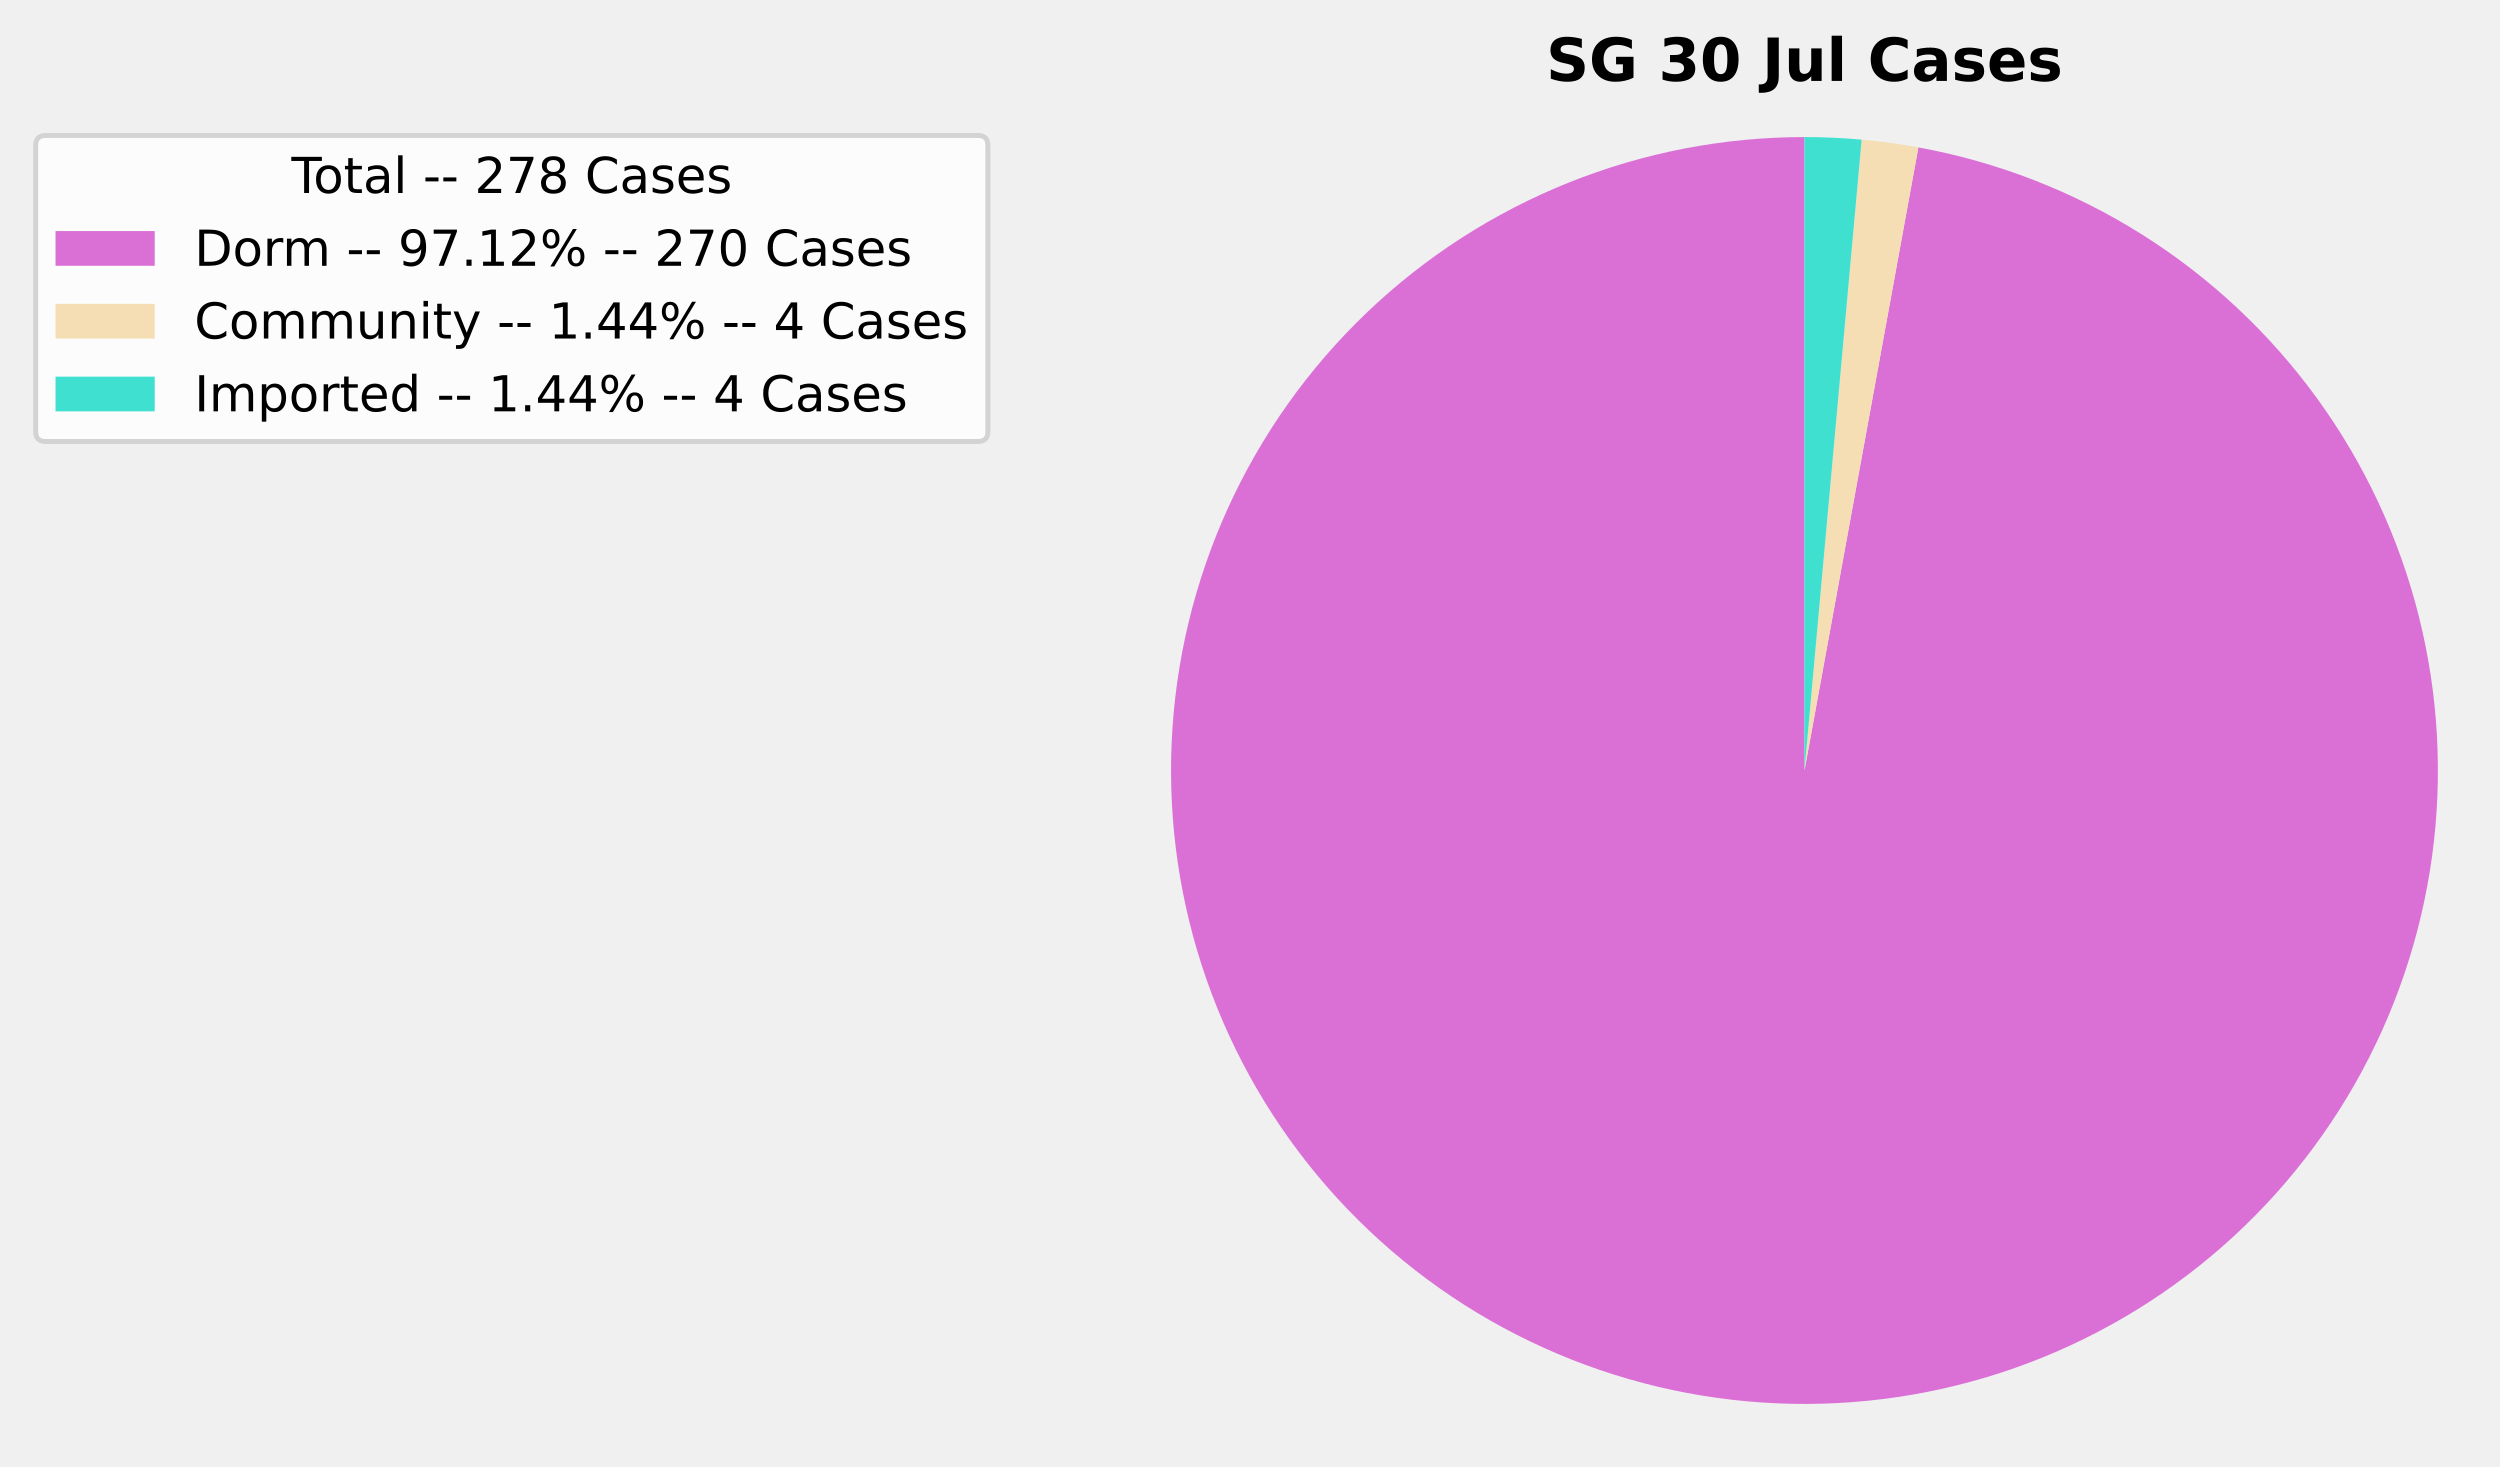
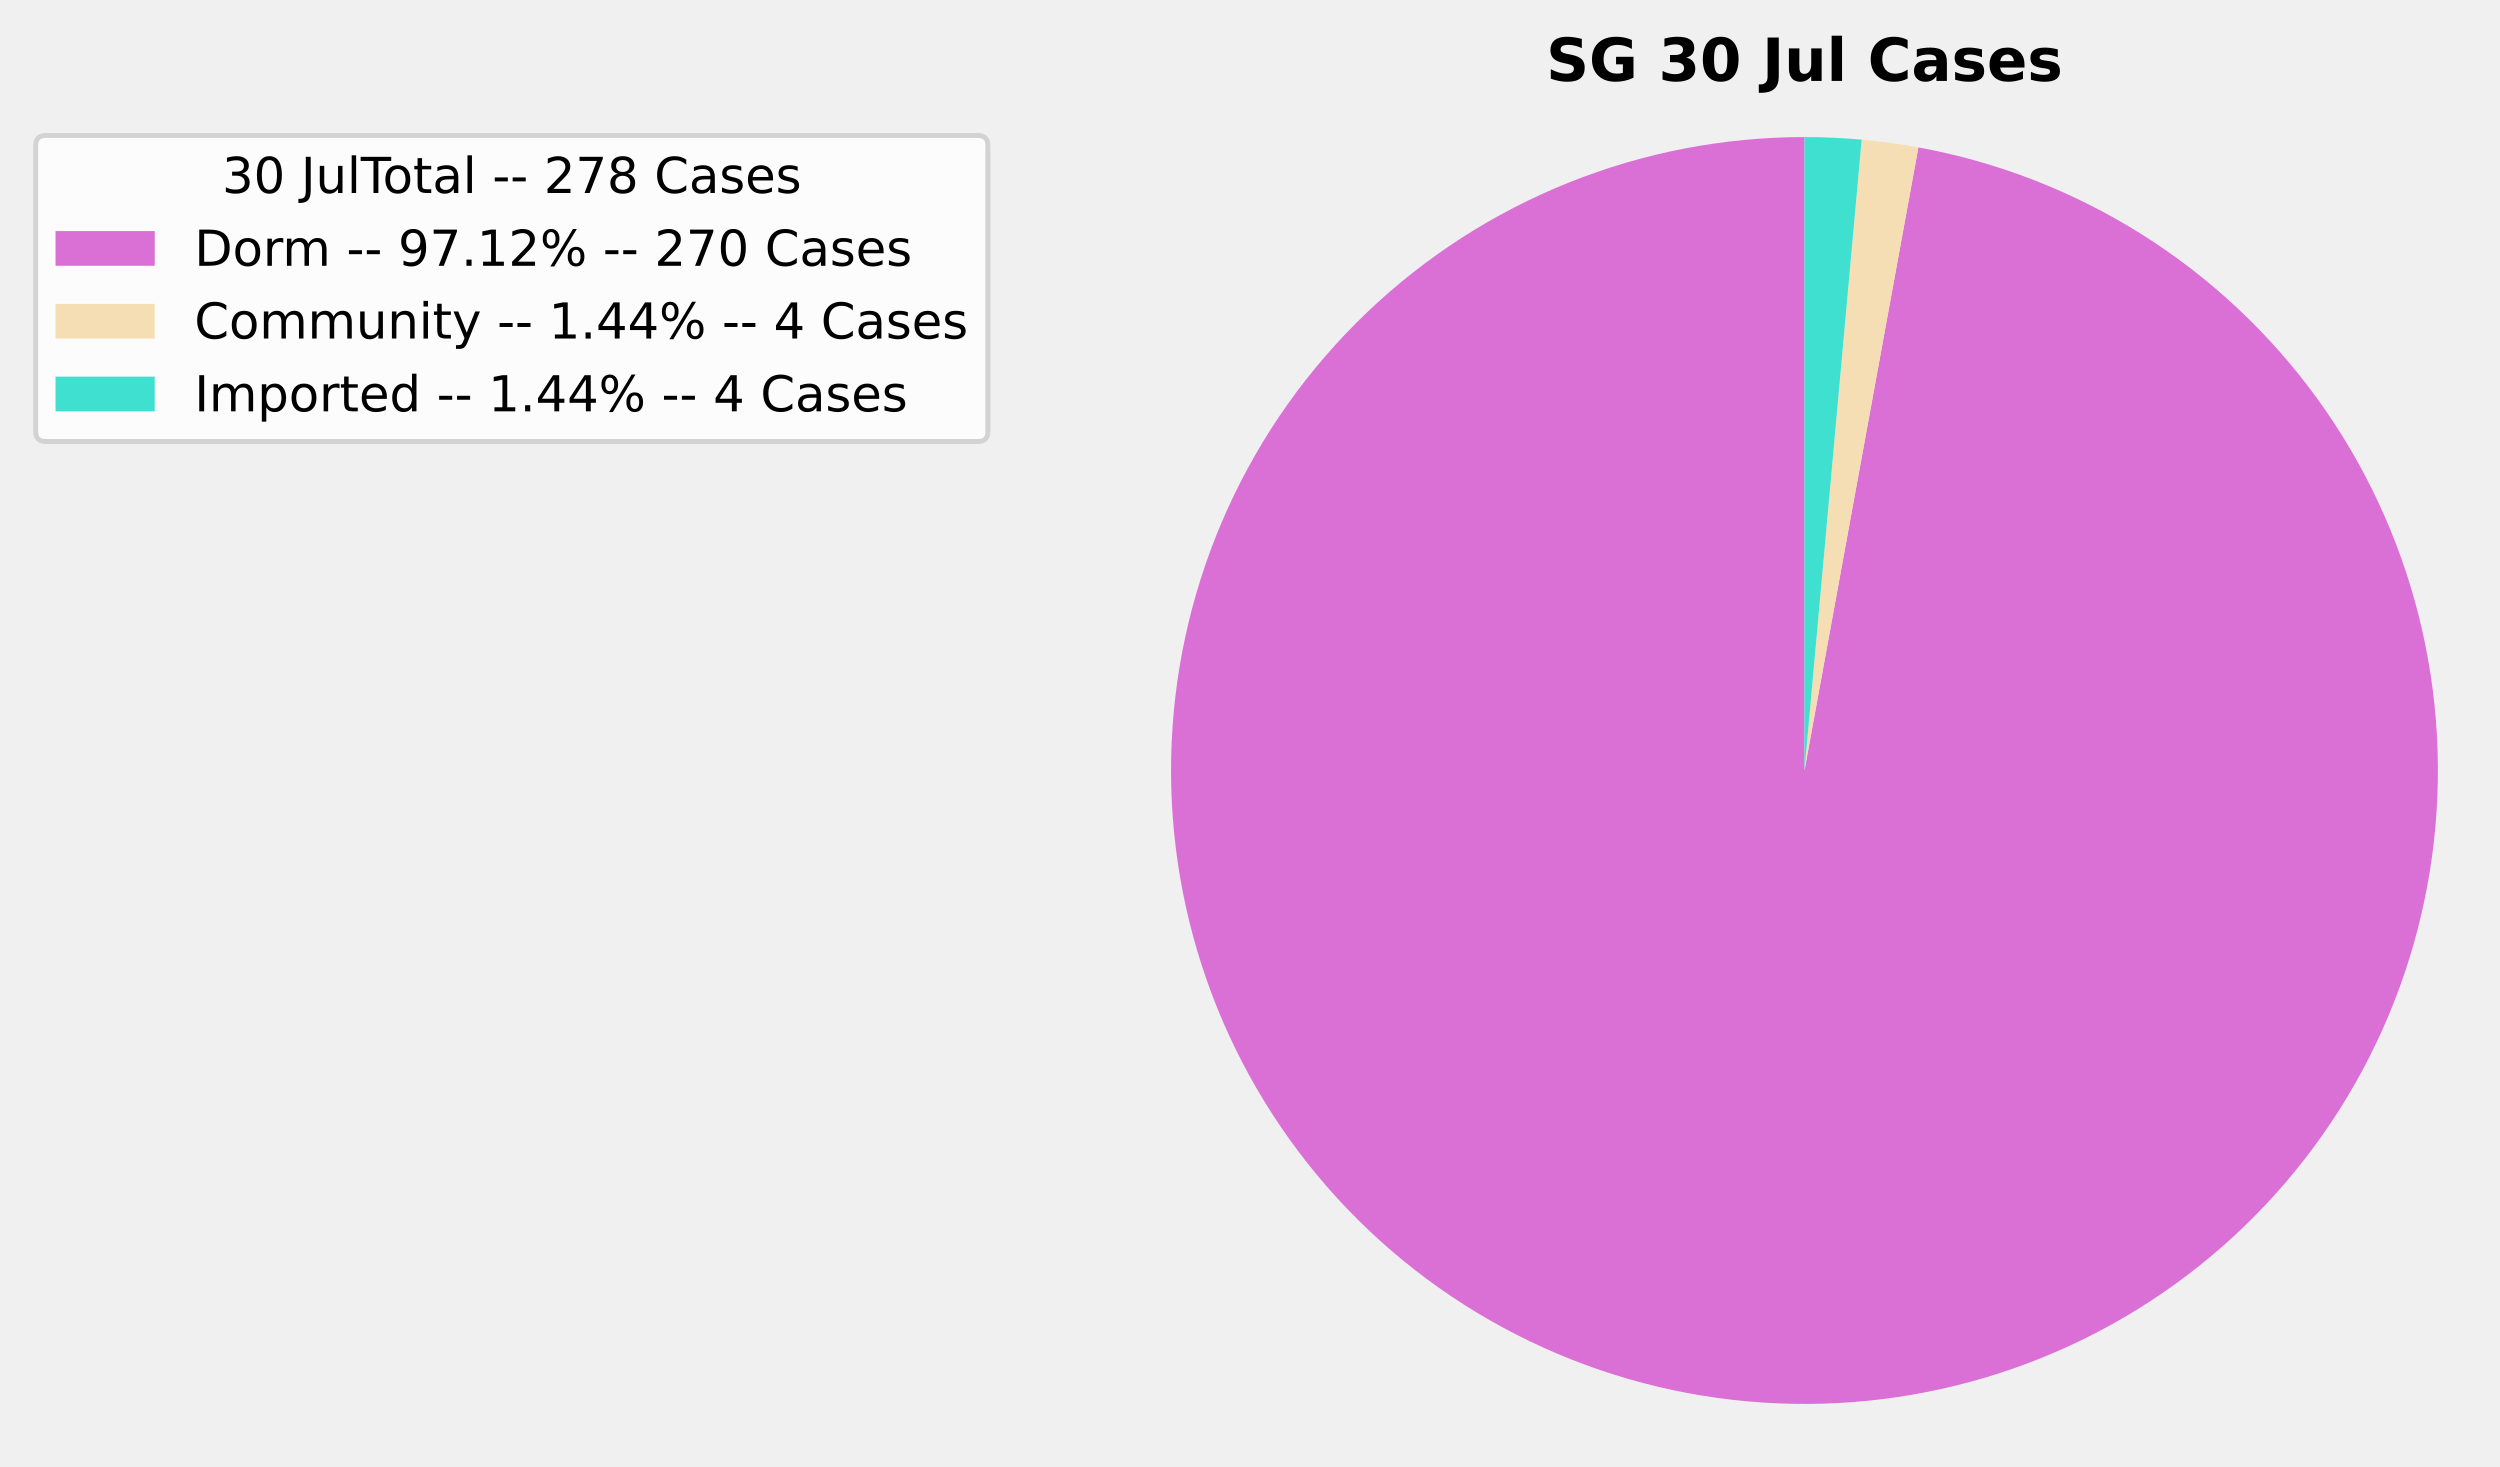
<svg xmlns="http://www.w3.org/2000/svg" xmlns:xlink="http://www.w3.org/1999/xlink" height="295.63pt" version="1.1" viewBox="0 0 504.133 295.63" width="504.133pt">
  <defs>
    <style type="text/css">
*{stroke-linecap:butt;stroke-linejoin:round;}
  </style>
  </defs>
  <g id="figure_1">
    <g id="patch_1">
      <path d="M -0 295.63  L 504.133 295.63  L 504.133 0  L -0 0  z " style="fill:none;" />
    </g>
    <g id="axes_1">
      <g id="patch_2">
        <path d="M 363.877 27.64  C 347.588 27.64 331.449 30.756 316.332 36.819  C 301.214 42.881 287.394 51.78 275.619 63.035  C 263.845 74.289 254.33 87.692 247.591 102.521  C 240.851 117.349 237.009 133.331 236.273 149.602  C 235.537 165.874 237.92 182.137 243.294 197.513  C 248.667 212.89 256.933 227.097 267.643 239.369  C 278.354 251.64 291.314 261.75 305.822 269.153  C 320.331 276.556 336.123 281.116 352.344 282.586  C 368.566 284.057 384.92 282.411 400.524 277.738  C 416.127 273.065 430.694 265.45 443.437 255.305  C 456.179 245.159 466.865 232.67 474.916 218.51  C 482.967 204.351 488.236 188.782 490.438 172.643  C 492.64 156.504 491.735 140.092 487.771 124.294  C 483.808 108.495 476.859 93.599 467.3 80.411  C 457.741 67.223 445.747 55.984 431.966 47.301  C 418.185 38.619 402.869 32.652 386.847 29.723  L 363.877 155.374  L 363.877 27.64  z " style="fill:#da70d6;" />
      </g>
      <g id="patch_3">
        <path d="M 386.847 29.723  C 384.953 29.377 383.052 29.073 381.145 28.813  C 379.238 28.553 377.326 28.336 375.409 28.162  L 363.877 155.374  L 386.847 29.723  z " style="fill:#f5deb3;" />
      </g>
      <g id="patch_4">
        <path d="M 375.409 28.162  C 373.492 27.988 371.571 27.858 369.649 27.771  C 367.726 27.684 365.801 27.64 363.877 27.64  L 363.877 155.374  L 375.409 28.162  z " style="fill:#40e0d0;" />
      </g>
      <g id="matplotlib.axis_1" />
      <g id="matplotlib.axis_2" />
      <g id="text_1">
        <defs>
          <path d="M 59.906 70.609  L 59.906 55.172  Q 53.906 57.859 48.188 59.219  Q 42.484 60.594 37.406 60.594  Q 30.672 60.594 27.438 58.734  Q 24.219 56.891 24.219 52.984  Q 24.219 50.047 26.391 48.406  Q 28.562 46.781 34.281 45.609  L 42.281 44  Q 54.438 41.547 59.562 36.562  Q 64.703 31.594 64.703 22.406  Q 64.703 10.359 57.547 4.469  Q 50.391 -1.422 35.688 -1.422  Q 28.766 -1.422 21.781 -0.094  Q 14.797 1.219 7.812 3.812  L 7.812 19.672  Q 14.797 15.969 21.312 14.078  Q 27.828 12.203 33.891 12.203  Q 40.047 12.203 43.312 14.25  Q 46.578 16.312 46.578 20.125  Q 46.578 23.531 44.359 25.391  Q 42.141 27.25 35.5 28.719  L 28.219 30.328  Q 17.281 32.672 12.219 37.797  Q 7.172 42.922 7.172 51.609  Q 7.172 62.5 14.203 68.359  Q 21.234 74.219 34.422 74.219  Q 40.438 74.219 46.781 73.312  Q 53.125 72.406 59.906 70.609  z " id="DejaVuSans-Bold-83" />
          <path d="M 74.703 5.422  Q 67.672 2 60.109 0.281  Q 52.547 -1.422 44.484 -1.422  Q 26.266 -1.422 15.625 8.766  Q 4.984 18.953 4.984 36.375  Q 4.984 54 15.812 64.109  Q 26.656 74.219 45.516 74.219  Q 52.781 74.219 59.438 72.844  Q 66.109 71.484 72.016 68.797  L 72.016 53.719  Q 65.922 57.172 59.891 58.875  Q 53.859 60.594 47.797 60.594  Q 36.578 60.594 30.5 54.312  Q 24.422 48.047 24.422 36.375  Q 24.422 24.812 30.281 18.5  Q 36.141 12.203 46.922 12.203  Q 49.859 12.203 52.375 12.562  Q 54.891 12.938 56.891 13.719  L 56.891 27.875  L 45.406 27.875  L 45.406 40.484  L 74.703 40.484  z " id="DejaVuSans-Bold-71" />
          <path id="DejaVuSans-Bold-32" />
          <path d="M 46.578 39.312  Q 53.953 37.406 57.781 32.688  Q 61.625 27.984 61.625 20.703  Q 61.625 9.859 53.312 4.219  Q 45.016 -1.422 29.109 -1.422  Q 23.484 -1.422 17.844 -0.516  Q 12.203 0.391 6.688 2.203  L 6.688 16.703  Q 11.969 14.062 17.156 12.719  Q 22.359 11.375 27.391 11.375  Q 34.859 11.375 38.844 13.953  Q 42.828 16.547 42.828 21.391  Q 42.828 26.375 38.75 28.938  Q 34.672 31.5 26.703 31.5  L 19.188 31.5  L 19.188 43.609  L 27.094 43.609  Q 34.188 43.609 37.641 45.828  Q 41.109 48.047 41.109 52.594  Q 41.109 56.781 37.734 59.078  Q 34.375 61.375 28.219 61.375  Q 23.688 61.375 19.047 60.344  Q 14.406 59.328 9.812 57.328  L 9.812 71.094  Q 15.375 72.656 20.844 73.438  Q 26.312 74.219 31.594 74.219  Q 45.797 74.219 52.844 69.547  Q 59.906 64.891 59.906 55.516  Q 59.906 49.125 56.531 45.047  Q 53.172 40.969 46.578 39.312  z " id="DejaVuSans-Bold-51" />
          <path d="M 46 36.531  Q 46 50.203 43.438 55.781  Q 40.875 61.375 34.812 61.375  Q 28.766 61.375 26.172 55.781  Q 23.578 50.203 23.578 36.531  Q 23.578 22.703 26.172 17.031  Q 28.766 11.375 34.812 11.375  Q 40.828 11.375 43.406 17.031  Q 46 22.703 46 36.531  z M 64.797 36.375  Q 64.797 18.266 56.984 8.422  Q 49.172 -1.422 34.812 -1.422  Q 20.406 -1.422 12.594 8.422  Q 4.781 18.266 4.781 36.375  Q 4.781 54.547 12.594 64.375  Q 20.406 74.219 34.812 74.219  Q 49.172 74.219 56.984 64.375  Q 64.797 54.547 64.797 36.375  z " id="DejaVuSans-Bold-48" />
          <path d="M 9.188 72.906  L 27.984 72.906  L 27.984 7.078  Q 27.984 -6.547 20.578 -13.281  Q 13.188 -20.016 -1.812 -20.016  L -5.609 -20.016  L -5.609 -5.812  L -2.688 -5.812  Q 3.172 -5.812 6.172 -2.531  Q 9.188 0.734 9.188 7.078  z " id="DejaVuSans-Bold-74" />
          <path d="M 7.812 21.297  L 7.812 54.688  L 25.391 54.688  L 25.391 49.219  Q 25.391 44.781 25.344 38.062  Q 25.297 31.344 25.297 29.109  Q 25.297 22.516 25.641 19.609  Q 25.984 16.703 26.812 15.375  Q 27.875 13.672 29.609 12.734  Q 31.344 11.812 33.594 11.812  Q 39.062 11.812 42.188 16.016  Q 45.312 20.219 45.312 27.688  L 45.312 54.688  L 62.797 54.688  L 62.797 0  L 45.312 0  L 45.312 7.906  Q 41.359 3.125 36.938 0.844  Q 32.516 -1.422 27.203 -1.422  Q 17.719 -1.422 12.766 4.391  Q 7.812 10.203 7.812 21.297  z " id="DejaVuSans-Bold-117" />
          <path d="M 8.406 75.984  L 25.875 75.984  L 25.875 0  L 8.406 0  z " id="DejaVuSans-Bold-108" />
          <path d="M 67 4  Q 61.812 1.312 56.203 -0.047  Q 50.594 -1.422 44.484 -1.422  Q 26.266 -1.422 15.625 8.766  Q 4.984 18.953 4.984 36.375  Q 4.984 53.859 15.625 64.031  Q 26.266 74.219 44.484 74.219  Q 50.594 74.219 56.203 72.844  Q 61.812 71.484 67 68.797  L 67 53.719  Q 61.766 57.281 56.688 58.938  Q 51.609 60.594 46 60.594  Q 35.938 60.594 30.172 54.141  Q 24.422 47.703 24.422 36.375  Q 24.422 25.094 30.172 18.641  Q 35.938 12.203 46 12.203  Q 51.609 12.203 56.688 13.859  Q 61.766 15.531 67 19.094  z " id="DejaVuSans-Bold-67" />
          <path d="M 32.906 24.609  Q 27.438 24.609 24.672 22.75  Q 21.922 20.906 21.922 17.281  Q 21.922 13.969 24.141 12.078  Q 26.375 10.203 30.328 10.203  Q 35.25 10.203 38.625 13.734  Q 42 17.281 42 22.609  L 42 24.609  z M 59.625 31.203  L 59.625 0  L 42 0  L 42 8.109  Q 38.484 3.125 34.078 0.844  Q 29.688 -1.422 23.391 -1.422  Q 14.891 -1.422 9.594 3.531  Q 4.297 8.5 4.297 16.406  Q 4.297 26.031 10.906 30.516  Q 17.531 35.016 31.688 35.016  L 42 35.016  L 42 36.375  Q 42 40.531 38.719 42.453  Q 35.453 44.391 28.516 44.391  Q 22.906 44.391 18.062 43.266  Q 13.234 42.141 9.078 39.891  L 9.078 53.219  Q 14.703 54.594 20.359 55.297  Q 26.031 56 31.688 56  Q 46.484 56 53.047 50.172  Q 59.625 44.344 59.625 31.203  z " id="DejaVuSans-Bold-97" />
          <path d="M 51.125 52.984  L 51.125 39.703  Q 45.516 42.047 40.281 43.219  Q 35.062 44.391 30.422 44.391  Q 25.438 44.391 23.016 43.141  Q 20.609 41.891 20.609 39.312  Q 20.609 37.203 22.438 36.078  Q 24.266 34.969 29 34.422  L 32.078 33.984  Q 45.516 32.281 50.141 28.375  Q 54.781 24.469 54.781 16.109  Q 54.781 7.375 48.328 2.969  Q 41.891 -1.422 29.109 -1.422  Q 23.688 -1.422 17.891 -0.562  Q 12.109 0.297 6 2  L 6 15.281  Q 11.234 12.75 16.719 11.469  Q 22.219 10.203 27.875 10.203  Q 33.016 10.203 35.594 11.609  Q 38.188 13.031 38.188 15.828  Q 38.188 18.172 36.406 19.312  Q 34.625 20.453 29.297 21.094  L 26.219 21.484  Q 14.547 22.953 9.859 26.906  Q 5.172 30.859 5.172 38.922  Q 5.172 47.609 11.125 51.797  Q 17.094 56 29.391 56  Q 34.234 56 39.547 55.266  Q 44.875 54.547 51.125 52.984  z " id="DejaVuSans-Bold-115" />
          <path d="M 62.984 27.484  L 62.984 22.516  L 22.125 22.516  Q 22.75 16.359 26.562 13.281  Q 30.375 10.203 37.203 10.203  Q 42.719 10.203 48.5 11.844  Q 54.297 13.484 60.406 16.797  L 60.406 3.328  Q 54.203 0.984 48 -0.219  Q 41.797 -1.422 35.594 -1.422  Q 20.75 -1.422 12.516 6.125  Q 4.297 13.672 4.297 27.297  Q 4.297 40.672 12.375 48.328  Q 20.453 56 34.625 56  Q 47.516 56 55.25 48.234  Q 62.984 40.484 62.984 27.484  z M 45.016 33.297  Q 45.016 38.281 42.109 41.328  Q 39.203 44.391 34.516 44.391  Q 29.438 44.391 26.266 41.531  Q 23.094 38.672 22.312 33.297  z " id="DejaVuSans-Bold-101" />
        </defs>
        <g transform="translate(311.791 16.31812)scale(0.12 -0.12)">
          <use xlink:href="#DejaVuSans-Bold-83" />
          <use x="72.021" xlink:href="#DejaVuSans-Bold-71" />
          <use x="154.102" xlink:href="#DejaVuSans-Bold-32" />
          <use x="188.916" xlink:href="#DejaVuSans-Bold-51" />
          <use x="258.496" xlink:href="#DejaVuSans-Bold-48" />
          <use x="328.076" xlink:href="#DejaVuSans-Bold-32" />
          <use x="362.891" xlink:href="#DejaVuSans-Bold-74" />
          <use x="400.098" xlink:href="#DejaVuSans-Bold-117" />
          <use x="471.289" xlink:href="#DejaVuSans-Bold-108" />
          <use x="505.566" xlink:href="#DejaVuSans-Bold-32" />
          <use x="540.381" xlink:href="#DejaVuSans-Bold-67" />
          <use x="613.77" xlink:href="#DejaVuSans-Bold-97" />
          <use x="681.25" xlink:href="#DejaVuSans-Bold-115" />
          <use x="740.771" xlink:href="#DejaVuSans-Bold-101" />
          <use x="808.594" xlink:href="#DejaVuSans-Bold-115" />
        </g>
      </g>
      <g id="legend_1">
        <g id="patch_5">
          <path d="M 9.2 89.031  L 197.209 89.031  Q 199.209 89.031 199.209 87.031  L 199.209 29.318  Q 199.209 27.318 197.209 27.318  L 9.2 27.318  Q 7.2 27.318 7.2 29.318  L 7.2 87.031  Q 7.2 89.031 9.2 89.031  z " style="fill:#ffffff;opacity:0.8;stroke:#cccccc;stroke-linejoin:miter;" />
        </g>
        <g id="text_2">
          <defs>
+             <path d="M 40.578 39.312  Q 47.656 37.797 51.625 33  Q 55.609 28.219 55.609 21.188  Q 55.609 10.406 48.188 4.484  Q 40.766 -1.422 27.094 -1.422  Q 22.516 -1.422 17.656 -0.516  Q 12.797 0.391 7.625 2.203  L 7.625 11.719  Q 11.719 9.328 16.594 8.109  Q 21.484 6.891 26.812 6.891  Q 36.078 6.891 40.938 10.547  Q 45.797 14.203 45.797 21.188  Q 45.797 27.641 41.281 31.266  Q 36.766 34.906 28.719 34.906  L 20.219 34.906  L 20.219 43.016  L 29.109 43.016  Q 36.375 43.016 40.234 45.922  Q 44.094 48.828 44.094 54.297  Q 44.094 59.906 40.109 62.906  Q 36.141 65.922 28.719 65.922  Q 24.656 65.922 20.016 65.031  Q 15.375 64.156 9.812 62.312  L 9.812 71.094  Q 15.438 72.656 20.344 73.438  Q 25.25 74.219 29.594 74.219  Q 40.828 74.219 47.359 69.109  Q 53.906 64.016 53.906 55.328  Q 53.906 49.266 50.438 45.094  Q 46.969 40.922 40.578 39.312  z " id="DejaVuSans-51" />
+             <path d="M 31.781 66.406  Q 24.172 66.406 20.328 58.906  Q 16.5 51.422 16.5 36.375  Q 16.5 21.391 20.328 13.891  Q 24.172 6.391 31.781 6.391  Q 39.453 6.391 43.281 13.891  Q 47.125 21.391 47.125 36.375  Q 47.125 51.422 43.281 58.906  Q 39.453 66.406 31.781 66.406  z M 31.781 74.219  Q 44.047 74.219 50.516 64.516  Q 56.984 54.828 56.984 36.375  Q 56.984 17.969 50.516 8.266  Q 44.047 -1.422 31.781 -1.422  Q 19.531 -1.422 13.062 8.266  Q 6.594 17.969 6.594 36.375  Q 6.594 54.828 13.062 64.516  Q 19.531 74.219 31.781 74.219  z " id="DejaVuSans-48" />
+             <path id="DejaVuSans-32" />
+             <path d="M 9.812 72.906  L 19.672 72.906  L 19.672 5.078  Q 19.672 -8.109 14.672 -14.062  Q 9.672 -20.016 -1.422 -20.016  L -5.172 -20.016  L -5.172 -11.719  L -2.094 -11.719  Q 4.438 -11.719 7.125 -8.047  Q 9.812 -4.391 9.812 5.078  z " id="DejaVuSans-74" />
+             <path d="M 8.5 21.578  L 8.5 54.688  L 17.484 54.688  L 17.484 21.922  Q 17.484 14.156 20.5 10.266  Q 23.531 6.391 29.594 6.391  Q 36.859 6.391 41.078 11.031  Q 45.312 15.672 45.312 23.688  L 45.312 54.688  L 54.297 54.688  L 54.297 0  L 45.312 0  L 45.312 8.406  Q 42.047 3.422 37.719 1  Q 33.406 -1.422 27.688 -1.422  Q 18.266 -1.422 13.375 4.438  Q 8.5 10.297 8.5 21.578  z M 31.109 56  z " id="DejaVuSans-117" />
+             <path d="M 9.422 75.984  L 18.406 75.984  L 18.406 0  L 9.422 0  z " id="DejaVuSans-108" />
            <path d="M -0.297 72.906  L 61.375 72.906  L 61.375 64.594  L 35.5 64.594  L 35.5 0  L 25.594 0  L 25.594 64.594  L -0.297 64.594  z " id="DejaVuSans-84" />
            <path d="M 30.609 48.391  Q 23.391 48.391 19.188 42.75  Q 14.984 37.109 14.984 27.297  Q 14.984 17.484 19.156 11.844  Q 23.344 6.203 30.609 6.203  Q 37.797 6.203 41.984 11.859  Q 46.188 17.531 46.188 27.297  Q 46.188 37.016 41.984 42.703  Q 37.797 48.391 30.609 48.391  z M 30.609 56  Q 42.328 56 49.016 48.375  Q 55.719 40.766 55.719 27.297  Q 55.719 13.875 49.016 6.219  Q 42.328 -1.422 30.609 -1.422  Q 18.844 -1.422 12.172 6.219  Q 5.516 13.875 5.516 27.297  Q 5.516 40.766 12.172 48.375  Q 18.844 56 30.609 56  z " id="DejaVuSans-111" />
            <path d="M 18.312 70.219  L 18.312 54.688  L 36.812 54.688  L 36.812 47.703  L 18.312 47.703  L 18.312 18.016  Q 18.312 11.328 20.141 9.422  Q 21.969 7.516 27.594 7.516  L 36.812 7.516  L 36.812 0  L 27.594 0  Q 17.188 0 13.234 3.875  Q 9.281 7.766 9.281 18.016  L 9.281 47.703  L 2.688 47.703  L 2.688 54.688  L 9.281 54.688  L 9.281 70.219  z " id="DejaVuSans-116" />
            <path d="M 34.281 27.484  Q 23.391 27.484 19.188 25  Q 14.984 22.516 14.984 16.5  Q 14.984 11.719 18.141 8.906  Q 21.297 6.109 26.703 6.109  Q 34.188 6.109 38.703 11.406  Q 43.219 16.703 43.219 25.484  L 43.219 27.484  z M 52.203 31.203  L 52.203 0  L 43.219 0  L 43.219 8.297  Q 40.141 3.328 35.547 0.953  Q 30.953 -1.422 24.312 -1.422  Q 15.922 -1.422 10.953 3.297  Q 6 8.016 6 15.922  Q 6 25.141 12.172 29.828  Q 18.359 34.516 30.609 34.516  L 43.219 34.516  L 43.219 35.406  Q 43.219 41.609 39.141 45  Q 35.062 48.391 27.688 48.391  Q 23 48.391 18.547 47.266  Q 14.109 46.141 10.016 43.891  L 10.016 52.203  Q 14.938 54.109 19.578 55.047  Q 24.219 56 28.609 56  Q 40.484 56 46.344 49.844  Q 52.203 43.703 52.203 31.203  z " id="DejaVuSans-97" />
-             <path d="M 9.422 75.984  L 18.406 75.984  L 18.406 0  L 9.422 0  z " id="DejaVuSans-108" />
-             <path id="DejaVuSans-32" />
            <path d="M 4.891 31.391  L 31.203 31.391  L 31.203 23.391  L 4.891 23.391  z " id="DejaVuSans-45" />
            <path d="M 19.188 8.297  L 53.609 8.297  L 53.609 0  L 7.328 0  L 7.328 8.297  Q 12.938 14.109 22.625 23.891  Q 32.328 33.688 34.812 36.531  Q 39.547 41.844 41.422 45.531  Q 43.312 49.219 43.312 52.781  Q 43.312 58.594 39.234 62.25  Q 35.156 65.922 28.609 65.922  Q 23.969 65.922 18.812 64.312  Q 13.672 62.703 7.812 59.422  L 7.812 69.391  Q 13.766 71.781 18.938 73  Q 24.125 74.219 28.422 74.219  Q 39.75 74.219 46.484 68.547  Q 53.219 62.891 53.219 53.422  Q 53.219 48.922 51.531 44.891  Q 49.859 40.875 45.406 35.406  Q 44.188 33.984 37.641 27.219  Q 31.109 20.453 19.188 8.297  z " id="DejaVuSans-50" />
            <path d="M 8.203 72.906  L 55.078 72.906  L 55.078 68.703  L 28.609 0  L 18.312 0  L 43.219 64.594  L 8.203 64.594  z " id="DejaVuSans-55" />
            <path d="M 31.781 34.625  Q 24.75 34.625 20.719 30.859  Q 16.703 27.094 16.703 20.516  Q 16.703 13.922 20.719 10.156  Q 24.75 6.391 31.781 6.391  Q 38.812 6.391 42.859 10.172  Q 46.922 13.969 46.922 20.516  Q 46.922 27.094 42.891 30.859  Q 38.875 34.625 31.781 34.625  z M 21.922 38.812  Q 15.578 40.375 12.031 44.719  Q 8.5 49.078 8.5 55.328  Q 8.5 64.062 14.719 69.141  Q 20.953 74.219 31.781 74.219  Q 42.672 74.219 48.875 69.141  Q 55.078 64.062 55.078 55.328  Q 55.078 49.078 51.531 44.719  Q 48 40.375 41.703 38.812  Q 48.828 37.156 52.797 32.312  Q 56.781 27.484 56.781 20.516  Q 56.781 9.906 50.312 4.234  Q 43.844 -1.422 31.781 -1.422  Q 19.734 -1.422 13.25 4.234  Q 6.781 9.906 6.781 20.516  Q 6.781 27.484 10.781 32.312  Q 14.797 37.156 21.922 38.812  z M 18.312 54.391  Q 18.312 48.734 21.844 45.562  Q 25.391 42.391 31.781 42.391  Q 38.141 42.391 41.719 45.562  Q 45.312 48.734 45.312 54.391  Q 45.312 60.062 41.719 63.234  Q 38.141 66.406 31.781 66.406  Q 25.391 66.406 21.844 63.234  Q 18.312 60.062 18.312 54.391  z " id="DejaVuSans-56" />
            <path d="M 64.406 67.281  L 64.406 56.891  Q 59.422 61.531 53.781 63.812  Q 48.141 66.109 41.797 66.109  Q 29.297 66.109 22.656 58.469  Q 16.016 50.828 16.016 36.375  Q 16.016 21.969 22.656 14.328  Q 29.297 6.688 41.797 6.688  Q 48.141 6.688 53.781 8.984  Q 59.422 11.281 64.406 15.922  L 64.406 5.609  Q 59.234 2.094 53.438 0.328  Q 47.656 -1.422 41.219 -1.422  Q 24.656 -1.422 15.125 8.703  Q 5.609 18.844 5.609 36.375  Q 5.609 53.953 15.125 64.078  Q 24.656 74.219 41.219 74.219  Q 47.75 74.219 53.531 72.484  Q 59.328 70.75 64.406 67.281  z " id="DejaVuSans-67" />
            <path d="M 44.281 53.078  L 44.281 44.578  Q 40.484 46.531 36.375 47.5  Q 32.281 48.484 27.875 48.484  Q 21.188 48.484 17.844 46.438  Q 14.5 44.391 14.5 40.281  Q 14.5 37.156 16.891 35.375  Q 19.281 33.594 26.516 31.984  L 29.594 31.297  Q 39.156 29.25 43.188 25.516  Q 47.219 21.781 47.219 15.094  Q 47.219 7.469 41.188 3.016  Q 35.156 -1.422 24.609 -1.422  Q 20.219 -1.422 15.453 -0.562  Q 10.688 0.297 5.422 2  L 5.422 11.281  Q 10.406 8.688 15.234 7.391  Q 20.062 6.109 24.812 6.109  Q 31.156 6.109 34.562 8.281  Q 37.984 10.453 37.984 14.406  Q 37.984 18.062 35.516 20.016  Q 33.062 21.969 24.703 23.781  L 21.578 24.516  Q 13.234 26.266 9.516 29.906  Q 5.812 33.547 5.812 39.891  Q 5.812 47.609 11.281 51.797  Q 16.75 56 26.812 56  Q 31.781 56 36.172 55.266  Q 40.578 54.547 44.281 53.078  z " id="DejaVuSans-115" />
            <path d="M 56.203 29.594  L 56.203 25.203  L 14.891 25.203  Q 15.484 15.922 20.484 11.062  Q 25.484 6.203 34.422 6.203  Q 39.594 6.203 44.453 7.469  Q 49.312 8.734 54.109 11.281  L 54.109 2.781  Q 49.266 0.734 44.188 -0.344  Q 39.109 -1.422 33.891 -1.422  Q 20.797 -1.422 13.156 6.188  Q 5.516 13.812 5.516 26.812  Q 5.516 40.234 12.766 48.109  Q 20.016 56 32.328 56  Q 43.359 56 49.781 48.891  Q 56.203 41.797 56.203 29.594  z M 47.219 32.234  Q 47.125 39.594 43.094 43.984  Q 39.062 48.391 32.422 48.391  Q 24.906 48.391 20.391 44.141  Q 15.875 39.891 15.188 32.172  z " id="DejaVuSans-101" />
          </defs>
-           <g transform="translate(58.76797 38.91656)scale(0.1 -0.1)">
-             <use xlink:href="#DejaVuSans-84" />
-             <use x="44.084" xlink:href="#DejaVuSans-111" />
-             <use x="105.266" xlink:href="#DejaVuSans-116" />
-             <use x="144.475" xlink:href="#DejaVuSans-97" />
-             <use x="205.754" xlink:href="#DejaVuSans-108" />
-             <use x="233.537" xlink:href="#DejaVuSans-32" />
-             <use x="265.324" xlink:href="#DejaVuSans-45" />
-             <use x="301.408" xlink:href="#DejaVuSans-45" />
-             <use x="337.492" xlink:href="#DejaVuSans-32" />
-             <use x="369.279" xlink:href="#DejaVuSans-50" />
-             <use x="432.902" xlink:href="#DejaVuSans-55" />
-             <use x="496.525" xlink:href="#DejaVuSans-56" />
-             <use x="560.148" xlink:href="#DejaVuSans-32" />
-             <use x="591.936" xlink:href="#DejaVuSans-67" />
-             <use x="661.76" xlink:href="#DejaVuSans-97" />
-             <use x="723.039" xlink:href="#DejaVuSans-115" />
-             <use x="775.139" xlink:href="#DejaVuSans-101" />
-             <use x="836.662" xlink:href="#DejaVuSans-115" />
+           <g transform="translate(44.78359 38.91656)scale(0.1 -0.1)">
+             <use xlink:href="#DejaVuSans-51" />
+             <use x="63.623" xlink:href="#DejaVuSans-48" />
+             <use x="127.246" xlink:href="#DejaVuSans-32" />
+             <use x="159.033" xlink:href="#DejaVuSans-74" />
+             <use x="188.525" xlink:href="#DejaVuSans-117" />
+             <use x="251.904" xlink:href="#DejaVuSans-108" />
+             <use x="279.688" xlink:href="#DejaVuSans-84" />
+             <use x="323.771" xlink:href="#DejaVuSans-111" />
+             <use x="384.953" xlink:href="#DejaVuSans-116" />
+             <use x="424.162" xlink:href="#DejaVuSans-97" />
+             <use x="485.441" xlink:href="#DejaVuSans-108" />
+             <use x="513.225" xlink:href="#DejaVuSans-32" />
+             <use x="545.012" xlink:href="#DejaVuSans-45" />
+             <use x="581.096" xlink:href="#DejaVuSans-45" />
+             <use x="617.18" xlink:href="#DejaVuSans-32" />
+             <use x="648.967" xlink:href="#DejaVuSans-50" />
+             <use x="712.59" xlink:href="#DejaVuSans-55" />
+             <use x="776.213" xlink:href="#DejaVuSans-56" />
+             <use x="839.836" xlink:href="#DejaVuSans-32" />
+             <use x="871.623" xlink:href="#DejaVuSans-67" />
+             <use x="941.447" xlink:href="#DejaVuSans-97" />
+             <use x="1002.727" xlink:href="#DejaVuSans-115" />
+             <use x="1054.826" xlink:href="#DejaVuSans-101" />
+             <use x="1116.35" xlink:href="#DejaVuSans-115" />
          </g>
        </g>
        <g id="patch_6">
          <path d="M 11.2 53.595  L 31.2 53.595  L 31.2 46.595  L 11.2 46.595  z " style="fill:#da70d6;" />
        </g>
        <g id="text_3">
          <defs>
            <path d="M 19.672 64.797  L 19.672 8.109  L 31.594 8.109  Q 46.688 8.109 53.688 14.938  Q 60.688 21.781 60.688 36.531  Q 60.688 51.172 53.688 57.984  Q 46.688 64.797 31.594 64.797  z M 9.812 72.906  L 30.078 72.906  Q 51.266 72.906 61.172 64.094  Q 71.094 55.281 71.094 36.531  Q 71.094 17.672 61.125 8.828  Q 51.172 0 30.078 0  L 9.812 0  z " id="DejaVuSans-68" />
            <path d="M 41.109 46.297  Q 39.594 47.172 37.812 47.578  Q 36.031 48 33.891 48  Q 26.266 48 22.188 43.047  Q 18.109 38.094 18.109 28.812  L 18.109 0  L 9.078 0  L 9.078 54.688  L 18.109 54.688  L 18.109 46.188  Q 20.953 51.172 25.484 53.578  Q 30.031 56 36.531 56  Q 37.453 56 38.578 55.875  Q 39.703 55.766 41.062 55.516  z " id="DejaVuSans-114" />
            <path d="M 52 44.188  Q 55.375 50.25 60.062 53.125  Q 64.75 56 71.094 56  Q 79.641 56 84.281 50.016  Q 88.922 44.047 88.922 33.016  L 88.922 0  L 79.891 0  L 79.891 32.719  Q 79.891 40.578 77.094 44.375  Q 74.312 48.188 68.609 48.188  Q 61.625 48.188 57.562 43.547  Q 53.516 38.922 53.516 30.906  L 53.516 0  L 44.484 0  L 44.484 32.719  Q 44.484 40.625 41.703 44.406  Q 38.922 48.188 33.109 48.188  Q 26.219 48.188 22.156 43.531  Q 18.109 38.875 18.109 30.906  L 18.109 0  L 9.078 0  L 9.078 54.688  L 18.109 54.688  L 18.109 46.188  Q 21.188 51.219 25.484 53.609  Q 29.781 56 35.688 56  Q 41.656 56 45.828 52.969  Q 50 49.953 52 44.188  z " id="DejaVuSans-109" />
            <path d="M 10.984 1.516  L 10.984 10.5  Q 14.703 8.734 18.5 7.812  Q 22.312 6.891 25.984 6.891  Q 35.75 6.891 40.891 13.453  Q 46.047 20.016 46.781 33.406  Q 43.953 29.203 39.594 26.953  Q 35.25 24.703 29.984 24.703  Q 19.047 24.703 12.672 31.312  Q 6.297 37.938 6.297 49.422  Q 6.297 60.641 12.938 67.422  Q 19.578 74.219 30.609 74.219  Q 43.266 74.219 49.922 64.516  Q 56.594 54.828 56.594 36.375  Q 56.594 19.141 48.406 8.859  Q 40.234 -1.422 26.422 -1.422  Q 22.703 -1.422 18.891 -0.688  Q 15.094 0.047 10.984 1.516  z M 30.609 32.422  Q 37.25 32.422 41.125 36.953  Q 45.016 41.5 45.016 49.422  Q 45.016 57.281 41.125 61.844  Q 37.25 66.406 30.609 66.406  Q 23.969 66.406 20.094 61.844  Q 16.219 57.281 16.219 49.422  Q 16.219 41.5 20.094 36.953  Q 23.969 32.422 30.609 32.422  z " id="DejaVuSans-57" />
            <path d="M 10.688 12.406  L 21 12.406  L 21 0  L 10.688 0  z " id="DejaVuSans-46" />
            <path d="M 12.406 8.297  L 28.516 8.297  L 28.516 63.922  L 10.984 60.406  L 10.984 69.391  L 28.422 72.906  L 38.281 72.906  L 38.281 8.297  L 54.391 8.297  L 54.391 0  L 12.406 0  z " id="DejaVuSans-49" />
            <path d="M 72.703 32.078  Q 68.453 32.078 66.031 28.469  Q 63.625 24.859 63.625 18.406  Q 63.625 12.062 66.031 8.422  Q 68.453 4.781 72.703 4.781  Q 76.859 4.781 79.266 8.422  Q 81.688 12.062 81.688 18.406  Q 81.688 24.812 79.266 28.438  Q 76.859 32.078 72.703 32.078  z M 72.703 38.281  Q 80.422 38.281 84.953 32.906  Q 89.5 27.547 89.5 18.406  Q 89.5 9.281 84.938 3.922  Q 80.375 -1.422 72.703 -1.422  Q 64.891 -1.422 60.344 3.922  Q 55.812 9.281 55.812 18.406  Q 55.812 27.594 60.375 32.938  Q 64.938 38.281 72.703 38.281  z M 22.312 68.016  Q 18.109 68.016 15.688 64.375  Q 13.281 60.75 13.281 54.391  Q 13.281 47.953 15.672 44.328  Q 18.062 40.719 22.312 40.719  Q 26.562 40.719 28.969 44.328  Q 31.391 47.953 31.391 54.391  Q 31.391 60.688 28.953 64.344  Q 26.516 68.016 22.312 68.016  z M 66.406 74.219  L 74.219 74.219  L 28.609 -1.422  L 20.797 -1.422  z M 22.312 74.219  Q 30.031 74.219 34.609 68.875  Q 39.203 63.531 39.203 54.391  Q 39.203 45.172 34.641 39.844  Q 30.078 34.516 22.312 34.516  Q 14.547 34.516 10.031 39.859  Q 5.516 45.219 5.516 54.391  Q 5.516 63.484 10.047 68.844  Q 14.594 74.219 22.312 74.219  z " id="DejaVuSans-37" />
-             <path d="M 31.781 66.406  Q 24.172 66.406 20.328 58.906  Q 16.5 51.422 16.5 36.375  Q 16.5 21.391 20.328 13.891  Q 24.172 6.391 31.781 6.391  Q 39.453 6.391 43.281 13.891  Q 47.125 21.391 47.125 36.375  Q 47.125 51.422 43.281 58.906  Q 39.453 66.406 31.781 66.406  z M 31.781 74.219  Q 44.047 74.219 50.516 64.516  Q 56.984 54.828 56.984 36.375  Q 56.984 17.969 50.516 8.266  Q 44.047 -1.422 31.781 -1.422  Q 19.531 -1.422 13.062 8.266  Q 6.594 17.969 6.594 36.375  Q 6.594 54.828 13.062 64.516  Q 19.531 74.219 31.781 74.219  z " id="DejaVuSans-48" />
          </defs>
          <g transform="translate(39.2 53.59469)scale(0.1 -0.1)">
            <use xlink:href="#DejaVuSans-68" />
            <use x="77.002" xlink:href="#DejaVuSans-111" />
            <use x="138.184" xlink:href="#DejaVuSans-114" />
            <use x="177.547" xlink:href="#DejaVuSans-109" />
            <use x="274.959" xlink:href="#DejaVuSans-32" />
            <use x="306.746" xlink:href="#DejaVuSans-45" />
            <use x="342.83" xlink:href="#DejaVuSans-45" />
            <use x="378.914" xlink:href="#DejaVuSans-32" />
            <use x="410.701" xlink:href="#DejaVuSans-57" />
            <use x="474.324" xlink:href="#DejaVuSans-55" />
            <use x="537.947" xlink:href="#DejaVuSans-46" />
            <use x="569.734" xlink:href="#DejaVuSans-49" />
            <use x="633.357" xlink:href="#DejaVuSans-50" />
            <use x="696.98" xlink:href="#DejaVuSans-37" />
            <use x="792" xlink:href="#DejaVuSans-32" />
            <use x="823.787" xlink:href="#DejaVuSans-45" />
            <use x="859.871" xlink:href="#DejaVuSans-45" />
            <use x="895.955" xlink:href="#DejaVuSans-32" />
            <use x="927.742" xlink:href="#DejaVuSans-50" />
            <use x="991.365" xlink:href="#DejaVuSans-55" />
            <use x="1054.988" xlink:href="#DejaVuSans-48" />
            <use x="1118.611" xlink:href="#DejaVuSans-32" />
            <use x="1150.398" xlink:href="#DejaVuSans-67" />
            <use x="1220.223" xlink:href="#DejaVuSans-97" />
            <use x="1281.502" xlink:href="#DejaVuSans-115" />
            <use x="1333.602" xlink:href="#DejaVuSans-101" />
            <use x="1395.125" xlink:href="#DejaVuSans-115" />
          </g>
        </g>
        <g id="patch_7">
          <path d="M 11.2 68.273  L 31.2 68.273  L 31.2 61.273  L 11.2 61.273  z " style="fill:#f5deb3;" />
        </g>
        <g id="text_4">
          <defs>
-             <path d="M 8.5 21.578  L 8.5 54.688  L 17.484 54.688  L 17.484 21.922  Q 17.484 14.156 20.5 10.266  Q 23.531 6.391 29.594 6.391  Q 36.859 6.391 41.078 11.031  Q 45.312 15.672 45.312 23.688  L 45.312 54.688  L 54.297 54.688  L 54.297 0  L 45.312 0  L 45.312 8.406  Q 42.047 3.422 37.719 1  Q 33.406 -1.422 27.688 -1.422  Q 18.266 -1.422 13.375 4.438  Q 8.5 10.297 8.5 21.578  z M 31.109 56  z " id="DejaVuSans-117" />
            <path d="M 54.891 33.016  L 54.891 0  L 45.906 0  L 45.906 32.719  Q 45.906 40.484 42.875 44.328  Q 39.844 48.188 33.797 48.188  Q 26.516 48.188 22.312 43.547  Q 18.109 38.922 18.109 30.906  L 18.109 0  L 9.078 0  L 9.078 54.688  L 18.109 54.688  L 18.109 46.188  Q 21.344 51.125 25.703 53.562  Q 30.078 56 35.797 56  Q 45.219 56 50.047 50.172  Q 54.891 44.344 54.891 33.016  z " id="DejaVuSans-110" />
            <path d="M 9.422 54.688  L 18.406 54.688  L 18.406 0  L 9.422 0  z M 9.422 75.984  L 18.406 75.984  L 18.406 64.594  L 9.422 64.594  z " id="DejaVuSans-105" />
            <path d="M 32.172 -5.078  Q 28.375 -14.844 24.75 -17.812  Q 21.141 -20.797 15.094 -20.797  L 7.906 -20.797  L 7.906 -13.281  L 13.188 -13.281  Q 16.891 -13.281 18.938 -11.516  Q 21 -9.766 23.484 -3.219  L 25.094 0.875  L 2.984 54.688  L 12.5 54.688  L 29.594 11.922  L 46.688 54.688  L 56.203 54.688  z " id="DejaVuSans-121" />
            <path d="M 37.797 64.312  L 12.891 25.391  L 37.797 25.391  z M 35.203 72.906  L 47.609 72.906  L 47.609 25.391  L 58.016 25.391  L 58.016 17.188  L 47.609 17.188  L 47.609 0  L 37.797 0  L 37.797 17.188  L 4.891 17.188  L 4.891 26.703  z " id="DejaVuSans-52" />
          </defs>
          <g transform="translate(39.2 68.27281)scale(0.1 -0.1)">
            <use xlink:href="#DejaVuSans-67" />
            <use x="69.824" xlink:href="#DejaVuSans-111" />
            <use x="131.006" xlink:href="#DejaVuSans-109" />
            <use x="228.418" xlink:href="#DejaVuSans-109" />
            <use x="325.83" xlink:href="#DejaVuSans-117" />
            <use x="389.209" xlink:href="#DejaVuSans-110" />
            <use x="452.588" xlink:href="#DejaVuSans-105" />
            <use x="480.371" xlink:href="#DejaVuSans-116" />
            <use x="519.58" xlink:href="#DejaVuSans-121" />
            <use x="578.76" xlink:href="#DejaVuSans-32" />
            <use x="610.547" xlink:href="#DejaVuSans-45" />
            <use x="646.631" xlink:href="#DejaVuSans-45" />
            <use x="682.715" xlink:href="#DejaVuSans-32" />
            <use x="714.502" xlink:href="#DejaVuSans-49" />
            <use x="778.125" xlink:href="#DejaVuSans-46" />
            <use x="809.912" xlink:href="#DejaVuSans-52" />
            <use x="873.535" xlink:href="#DejaVuSans-52" />
            <use x="937.158" xlink:href="#DejaVuSans-37" />
            <use x="1032.178" xlink:href="#DejaVuSans-32" />
            <use x="1063.965" xlink:href="#DejaVuSans-45" />
            <use x="1100.049" xlink:href="#DejaVuSans-45" />
            <use x="1136.133" xlink:href="#DejaVuSans-32" />
            <use x="1167.92" xlink:href="#DejaVuSans-52" />
            <use x="1231.543" xlink:href="#DejaVuSans-32" />
            <use x="1263.33" xlink:href="#DejaVuSans-67" />
            <use x="1333.154" xlink:href="#DejaVuSans-97" />
            <use x="1394.434" xlink:href="#DejaVuSans-115" />
            <use x="1446.533" xlink:href="#DejaVuSans-101" />
            <use x="1508.057" xlink:href="#DejaVuSans-115" />
          </g>
        </g>
        <g id="patch_8">
          <path d="M 11.2 82.951  L 31.2 82.951  L 31.2 75.951  L 11.2 75.951  z " style="fill:#40e0d0;" />
        </g>
        <g id="text_5">
          <defs>
            <path d="M 9.812 72.906  L 19.672 72.906  L 19.672 0  L 9.812 0  z " id="DejaVuSans-73" />
            <path d="M 18.109 8.203  L 18.109 -20.797  L 9.078 -20.797  L 9.078 54.688  L 18.109 54.688  L 18.109 46.391  Q 20.953 51.266 25.266 53.625  Q 29.594 56 35.594 56  Q 45.562 56 51.781 48.094  Q 58.016 40.188 58.016 27.297  Q 58.016 14.406 51.781 6.484  Q 45.562 -1.422 35.594 -1.422  Q 29.594 -1.422 25.266 0.953  Q 20.953 3.328 18.109 8.203  z M 48.688 27.297  Q 48.688 37.203 44.609 42.844  Q 40.531 48.484 33.406 48.484  Q 26.266 48.484 22.188 42.844  Q 18.109 37.203 18.109 27.297  Q 18.109 17.391 22.188 11.75  Q 26.266 6.109 33.406 6.109  Q 40.531 6.109 44.609 11.75  Q 48.688 17.391 48.688 27.297  z " id="DejaVuSans-112" />
            <path d="M 45.406 46.391  L 45.406 75.984  L 54.391 75.984  L 54.391 0  L 45.406 0  L 45.406 8.203  Q 42.578 3.328 38.25 0.953  Q 33.938 -1.422 27.875 -1.422  Q 17.969 -1.422 11.734 6.484  Q 5.516 14.406 5.516 27.297  Q 5.516 40.188 11.734 48.094  Q 17.969 56 27.875 56  Q 33.938 56 38.25 53.625  Q 42.578 51.266 45.406 46.391  z M 14.797 27.297  Q 14.797 17.391 18.875 11.75  Q 22.953 6.109 30.078 6.109  Q 37.203 6.109 41.297 11.75  Q 45.406 17.391 45.406 27.297  Q 45.406 37.203 41.297 42.844  Q 37.203 48.484 30.078 48.484  Q 22.953 48.484 18.875 42.844  Q 14.797 37.203 14.797 27.297  z " id="DejaVuSans-100" />
          </defs>
          <g transform="translate(39.2 82.95094)scale(0.1 -0.1)">
            <use xlink:href="#DejaVuSans-73" />
            <use x="29.492" xlink:href="#DejaVuSans-109" />
            <use x="126.904" xlink:href="#DejaVuSans-112" />
            <use x="190.381" xlink:href="#DejaVuSans-111" />
            <use x="251.562" xlink:href="#DejaVuSans-114" />
            <use x="292.676" xlink:href="#DejaVuSans-116" />
            <use x="331.885" xlink:href="#DejaVuSans-101" />
            <use x="393.408" xlink:href="#DejaVuSans-100" />
            <use x="456.885" xlink:href="#DejaVuSans-32" />
            <use x="488.672" xlink:href="#DejaVuSans-45" />
            <use x="524.756" xlink:href="#DejaVuSans-45" />
            <use x="560.84" xlink:href="#DejaVuSans-32" />
            <use x="592.627" xlink:href="#DejaVuSans-49" />
            <use x="656.25" xlink:href="#DejaVuSans-46" />
            <use x="688.037" xlink:href="#DejaVuSans-52" />
            <use x="751.66" xlink:href="#DejaVuSans-52" />
            <use x="815.283" xlink:href="#DejaVuSans-37" />
            <use x="910.303" xlink:href="#DejaVuSans-32" />
            <use x="942.09" xlink:href="#DejaVuSans-45" />
            <use x="978.174" xlink:href="#DejaVuSans-45" />
            <use x="1014.258" xlink:href="#DejaVuSans-32" />
            <use x="1046.045" xlink:href="#DejaVuSans-52" />
            <use x="1109.668" xlink:href="#DejaVuSans-32" />
            <use x="1141.455" xlink:href="#DejaVuSans-67" />
            <use x="1211.279" xlink:href="#DejaVuSans-97" />
            <use x="1272.559" xlink:href="#DejaVuSans-115" />
            <use x="1324.658" xlink:href="#DejaVuSans-101" />
            <use x="1386.182" xlink:href="#DejaVuSans-115" />
          </g>
        </g>
      </g>
    </g>
  </g>
</svg>
